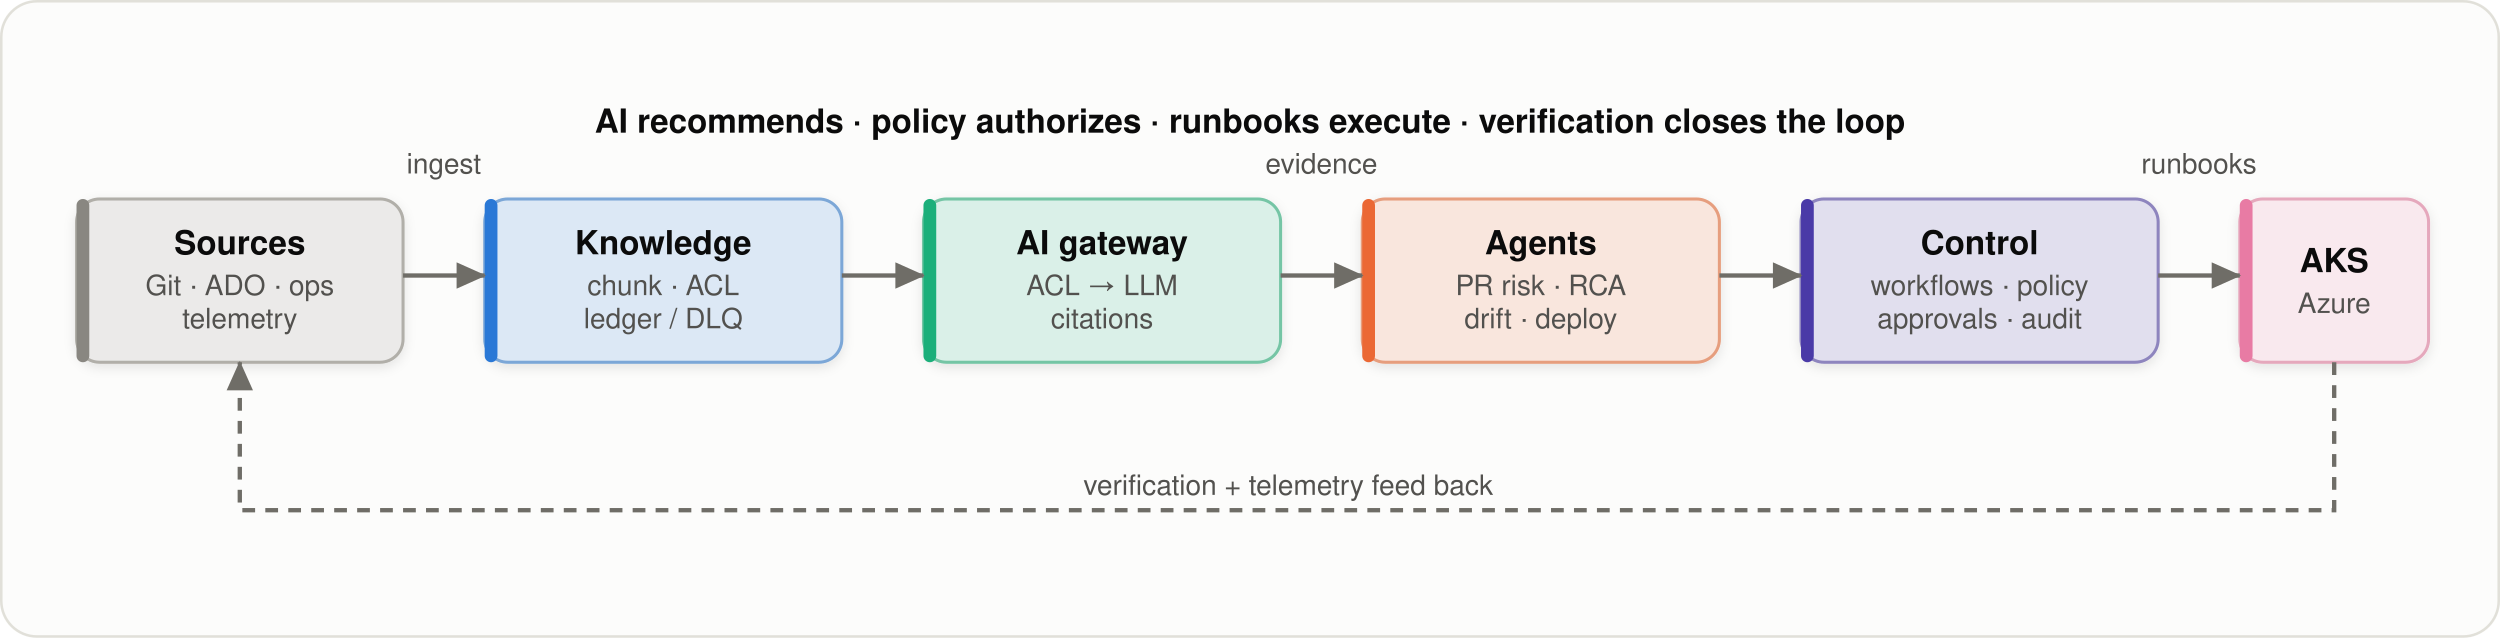
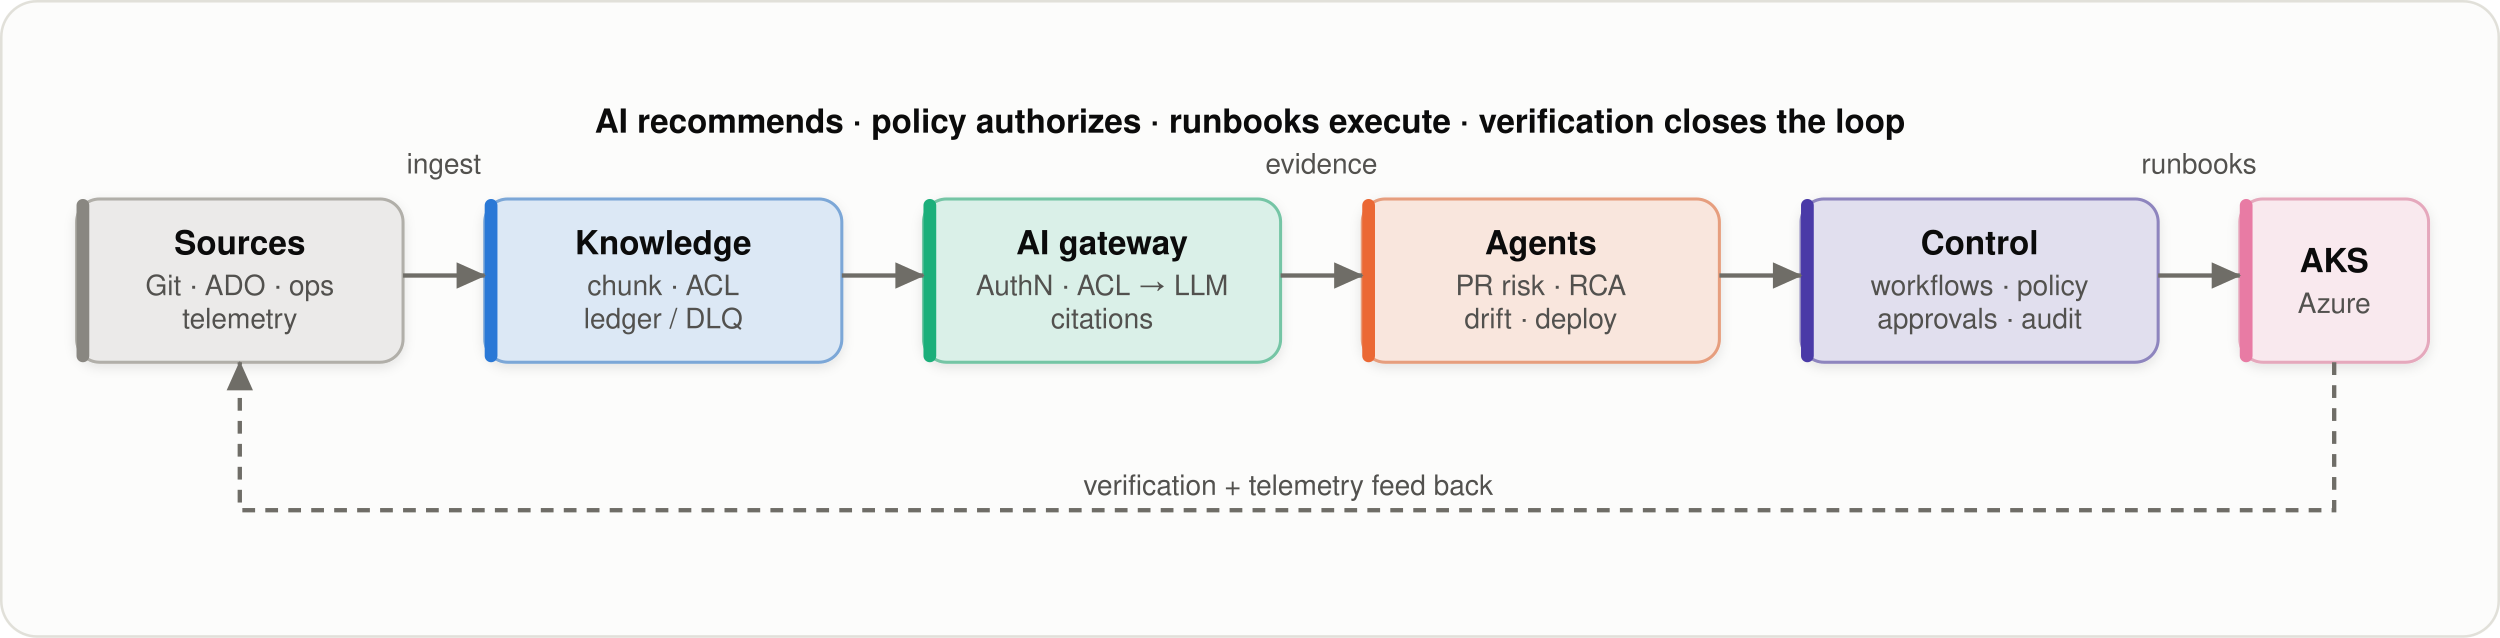
<svg xmlns="http://www.w3.org/2000/svg" viewBox="0 0 980 250" font-family="system-ui, -apple-system, 'Segoe UI', Helvetica, Arial, sans-serif" role="img" aria-label="The platform at a glance: sources to Azure through knowledge, gateway, agents, control and execution, with telemetry feeding back">
  <defs>
    <filter id="soft-light" x="-12%" y="-12%" width="124%" height="130%">
      <feDropShadow dx="0" dy="1.5" stdDeviation="2.2" flood-color="#000000" flood-opacity="0.10" />
    </filter>
    <marker id="arrow-light" viewBox="0 0 10 10" refX="8.6" refY="5" markerWidth="8" markerHeight="8" orient="auto-start-reverse">
      <path d="M 0.5 1.2 L 9 5 L 0.5 8.8 z" fill="#6f6d67" />
    </marker>
    <marker id="arrow-good-light" viewBox="0 0 10 10" refX="8.6" refY="5" markerWidth="8" markerHeight="8" orient="auto-start-reverse">
      <path d="M 0.5 1.2 L 9 5 L 0.5 8.8 z" fill="#0ca30c" />
    </marker>
    <marker id="arrow-bad-light" viewBox="0 0 10 10" refX="8.6" refY="5" markerWidth="8" markerHeight="8" orient="auto-start-reverse">
      <path d="M 0.5 1.2 L 9 5 L 0.5 8.8 z" fill="#d03b3b" />
    </marker>
    <marker id="arrow-warn-light" viewBox="0 0 10 10" refX="8.6" refY="5" markerWidth="8" markerHeight="8" orient="auto-start-reverse">
      <path d="M 0.5 1.2 L 9 5 L 0.5 8.8 z" fill="#ec835a" />
    </marker>
  </defs>
  <rect x="0" y="0" width="980" height="250" rx="14" fill="#fcfcfb" />
  <rect x="0.5" y="0.5" width="979" height="249" rx="14" fill="none" stroke="#e1e0d9" stroke-width="1" />
  <rect x="30" y="78" width="128" height="64" rx="9" fill="#ebeae9" stroke="#b1afa9" stroke-width="1.2" filter="url(#soft-light)" />
  <rect x="30" y="78" width="5" height="64" rx="2.5" fill="#898781" />
  <text x="94.0" y="99.68" font-size="13" text-anchor="middle" fill="#0b0b0b" font-weight="600">Sources</text>
  <text x="94.0" y="115.68" font-size="11" text-anchor="middle" fill="#52514e" font-weight="normal">Git · ADO · ops</text>
  <text x="94.0" y="128.68" font-size="11" text-anchor="middle" fill="#52514e" font-weight="normal">telemetry</text>
  <rect x="190" y="78" width="140" height="64" rx="9" fill="#dce8f5" stroke="#7ca7d7" stroke-width="1.2" filter="url(#soft-light)" />
  <rect x="190" y="78" width="5" height="64" rx="2.5" fill="#2a78d6" />
  <text x="260.0" y="99.68" font-size="13" text-anchor="middle" fill="#0b0b0b" font-weight="600">Knowledge</text>
  <text x="260.0" y="115.68" font-size="11" text-anchor="middle" fill="#52514e" font-weight="normal">chunk · ACL</text>
  <text x="260.0" y="128.68" font-size="11" text-anchor="middle" fill="#52514e" font-weight="normal">ledger / DLQ</text>
  <rect x="362" y="78" width="140" height="64" rx="9" fill="#daf0e8" stroke="#74c5a5" stroke-width="1.2" filter="url(#soft-light)" />
  <rect x="362" y="78" width="5" height="64" rx="2.5" fill="#1baf7a" />
  <text x="432.0" y="99.68" font-size="13" text-anchor="middle" fill="#0b0b0b" font-weight="600">AI gateway</text>
-   <text x="432.0" y="115.68" font-size="11" text-anchor="middle" fill="#52514e" font-weight="normal">ACL → LLM</text>
+   <text x="432.0" y="115.68" font-size="11" text-anchor="middle" fill="#52514e" font-weight="normal">AuthN · ACL → LLM</text>
  <text x="432.0" y="128.68" font-size="11" text-anchor="middle" fill="#52514e" font-weight="normal">citations</text>
  <rect x="534" y="78" width="140" height="64" rx="9" fill="#f9e6dd" stroke="#e69e7e" stroke-width="1.2" filter="url(#soft-light)" />
  <rect x="534" y="78" width="5" height="64" rx="2.5" fill="#eb6834" />
  <text x="604.0" y="99.68" font-size="13" text-anchor="middle" fill="#0b0b0b" font-weight="600">Agents</text>
  <text x="604.0" y="115.68" font-size="11" text-anchor="middle" fill="#52514e" font-weight="normal">PR risk · RCA</text>
  <text x="604.0" y="128.68" font-size="11" text-anchor="middle" fill="#52514e" font-weight="normal">drift · deploy</text>
  <rect x="706" y="78" width="140" height="64" rx="9" fill="#e1dfee" stroke="#8e85be" stroke-width="1.2" filter="url(#soft-light)" />
  <rect x="706" y="78" width="5" height="64" rx="2.5" fill="#4a3aa7" />
  <text x="776.0" y="99.68" font-size="13" text-anchor="middle" fill="#0b0b0b" font-weight="600">Control</text>
  <text x="776.0" y="115.68" font-size="11" text-anchor="middle" fill="#52514e" font-weight="normal">workflows · policy</text>
  <text x="776.0" y="128.68" font-size="11" text-anchor="middle" fill="#52514e" font-weight="normal">approvals · audit</text>
  <rect x="878" y="78" width="74" height="64" rx="9" fill="#f9e9ee" stroke="#e5a8bc" stroke-width="1.2" filter="url(#soft-light)" />
  <rect x="878" y="78" width="5" height="64" rx="2.5" fill="#e87ba4" />
  <text x="915.0" y="106.68" font-size="13" text-anchor="middle" fill="#0b0b0b" font-weight="600">AKS</text>
  <text x="915.0" y="122.68" font-size="11" text-anchor="middle" fill="#52514e" font-weight="normal">Azure</text>
  <path d="M 158 108 L 190 108" fill="none" stroke="#6f6d67" stroke-width="1.7" marker-end="url(#arrow-light)" />
  <text x="174" y="68" font-size="11" text-anchor="middle" fill="#52514e" font-weight="normal" paint-order="stroke" stroke="#fcfcfb" stroke-width="5" stroke-linejoin="round">ingest</text>
  <path d="M 330 108 L 362 108" fill="none" stroke="#6f6d67" stroke-width="1.7" marker-end="url(#arrow-light)" />
  <path d="M 502 108 L 534 108" fill="none" stroke="#6f6d67" stroke-width="1.7" marker-end="url(#arrow-light)" />
  <text x="518" y="68" font-size="11" text-anchor="middle" fill="#52514e" font-weight="normal" paint-order="stroke" stroke="#fcfcfb" stroke-width="5" stroke-linejoin="round">evidence</text>
  <path d="M 674 108 L 706 108" fill="none" stroke="#6f6d67" stroke-width="1.7" marker-end="url(#arrow-light)" />
  <path d="M 846 108 L 878 108" fill="none" stroke="#6f6d67" stroke-width="1.7" marker-end="url(#arrow-light)" />
  <text x="862" y="68" font-size="11" text-anchor="middle" fill="#52514e" font-weight="normal" paint-order="stroke" stroke="#fcfcfb" stroke-width="5" stroke-linejoin="round">runbooks</text>
  <path d="M 915 142 L 915 200 L 94 200 L 94 142" fill="none" stroke="#6f6d67" stroke-width="1.7" stroke-dasharray="5 4" marker-end="url(#arrow-light)" />
  <text x="505" y="194" font-size="11" text-anchor="middle" fill="#52514e" font-weight="normal" paint-order="stroke" stroke="#fcfcfb" stroke-width="5" stroke-linejoin="round">verification + telemetry feed back</text>
  <text x="490" y="52" font-size="13" text-anchor="middle" fill="#0b0b0b" font-weight="600">AI recommends · policy authorizes · runbooks execute · verification closes the loop</text>
</svg>
